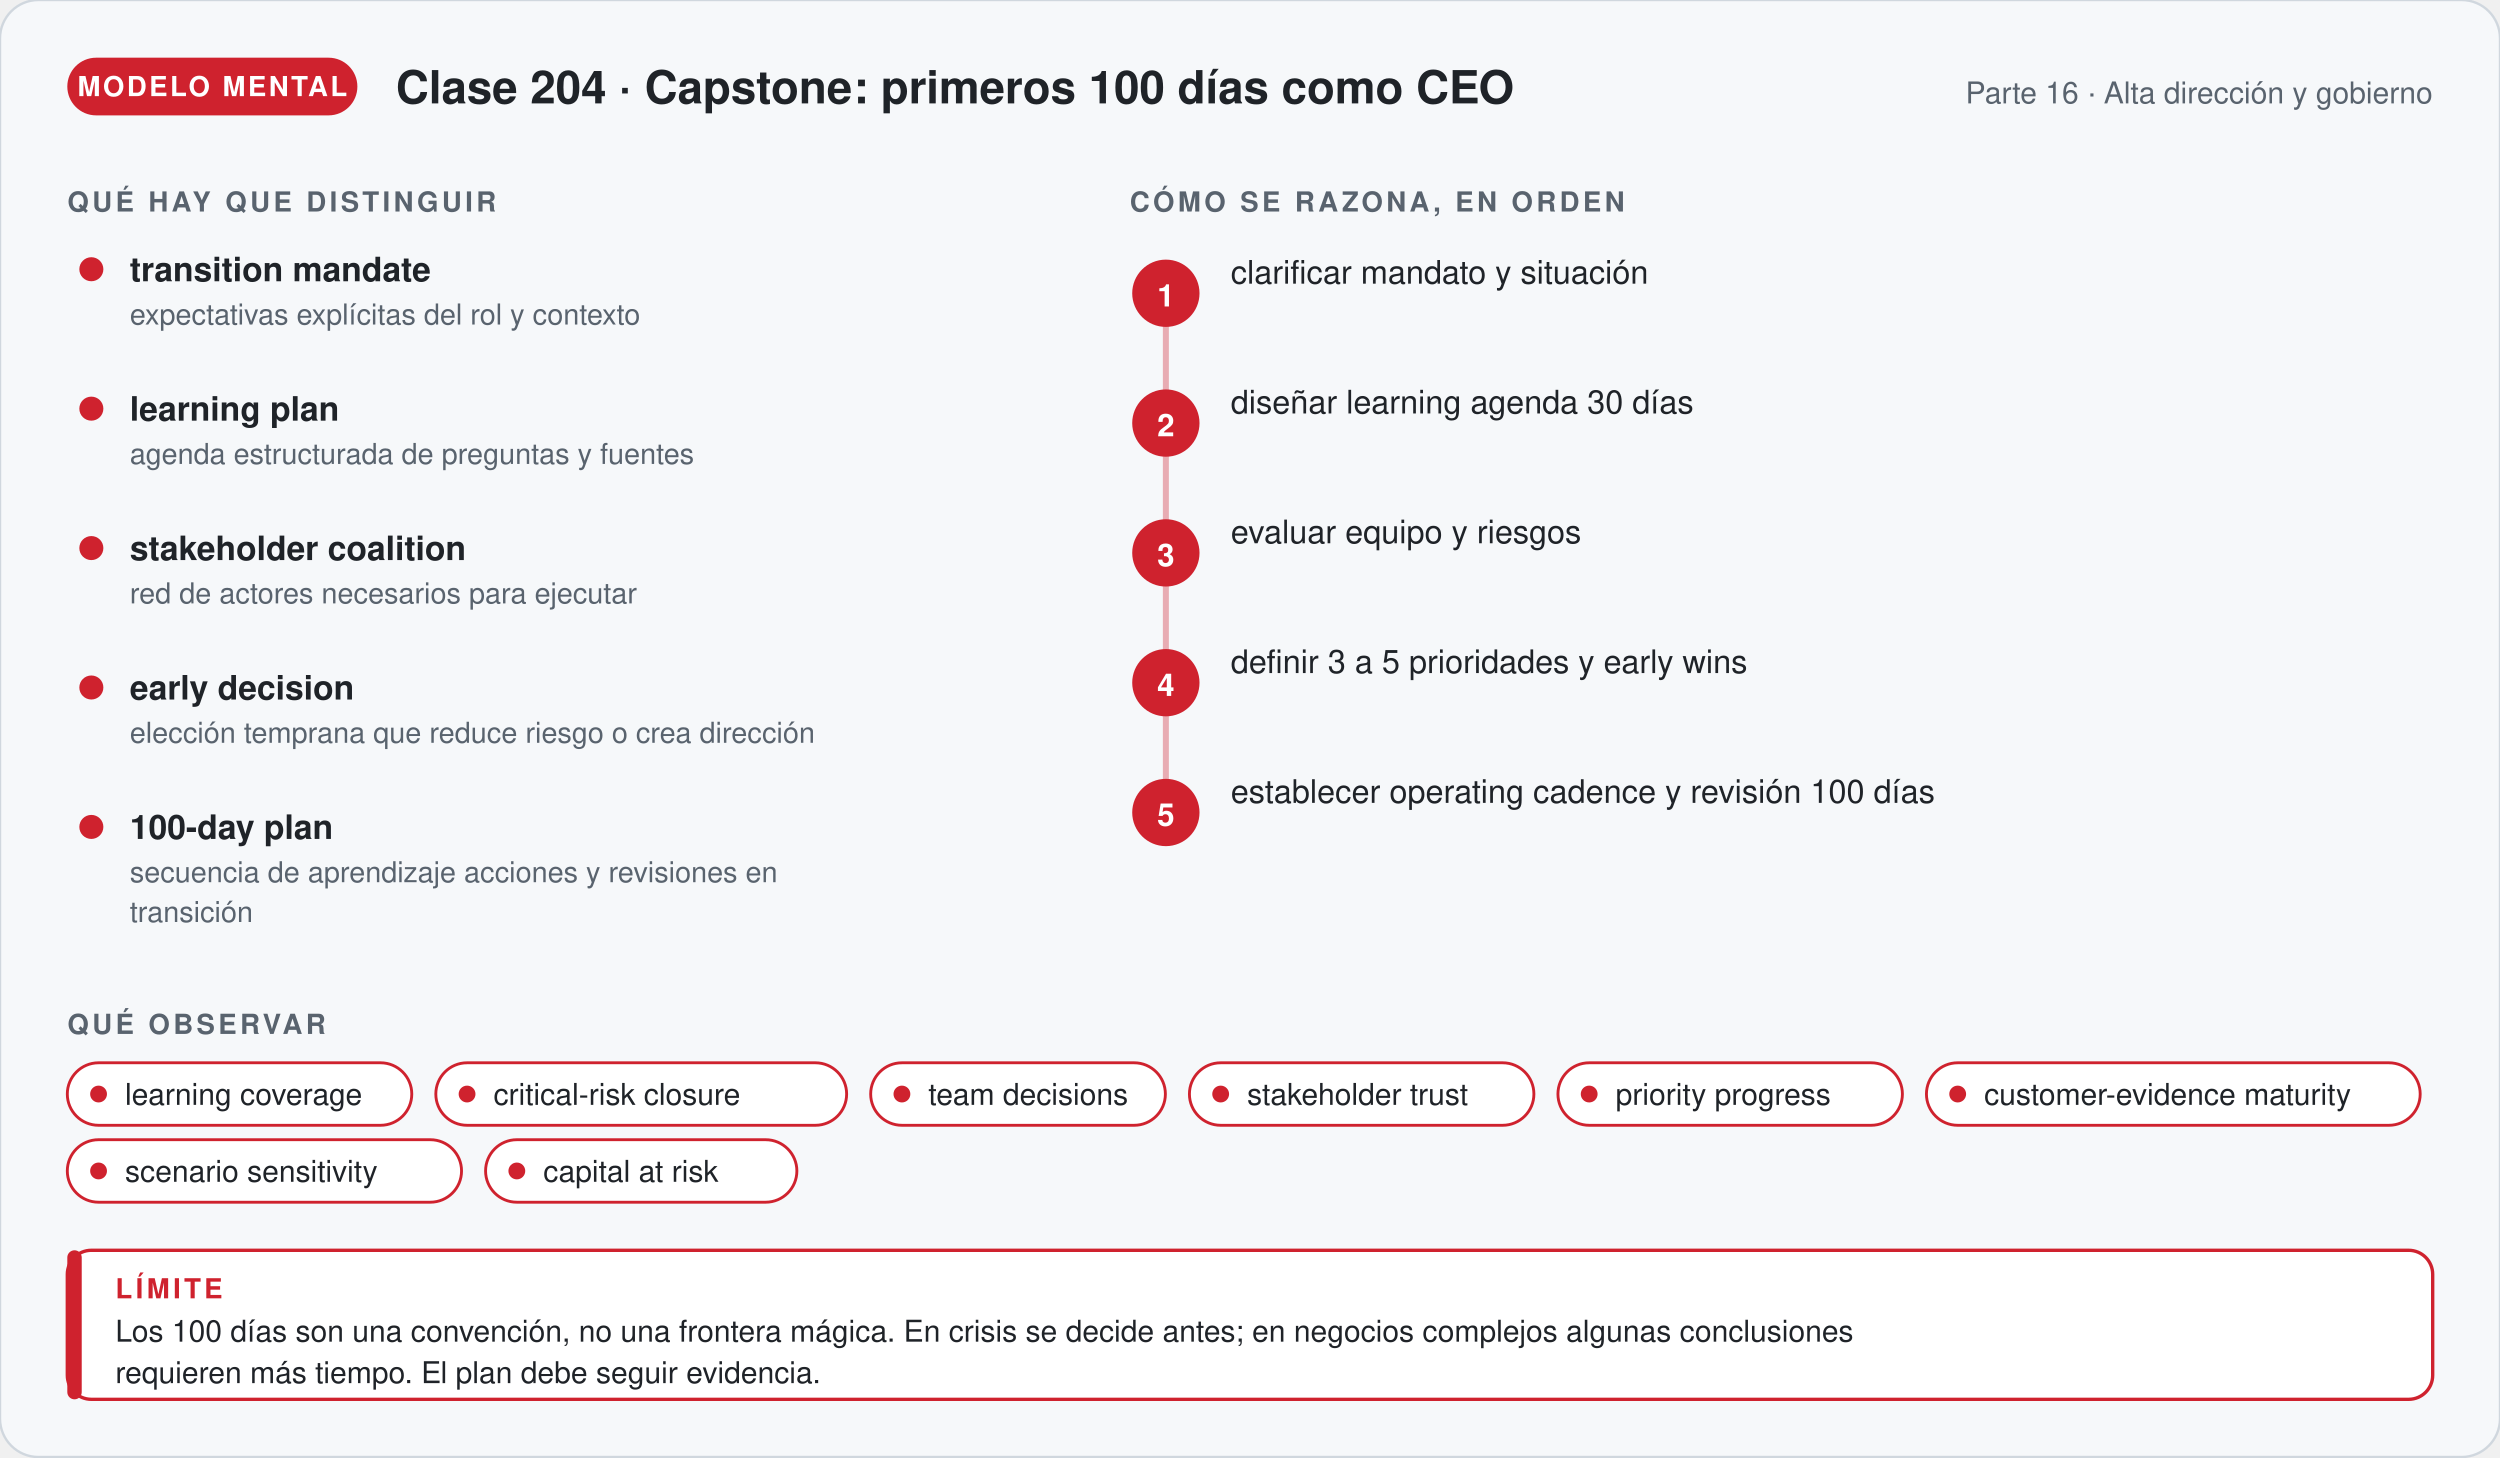
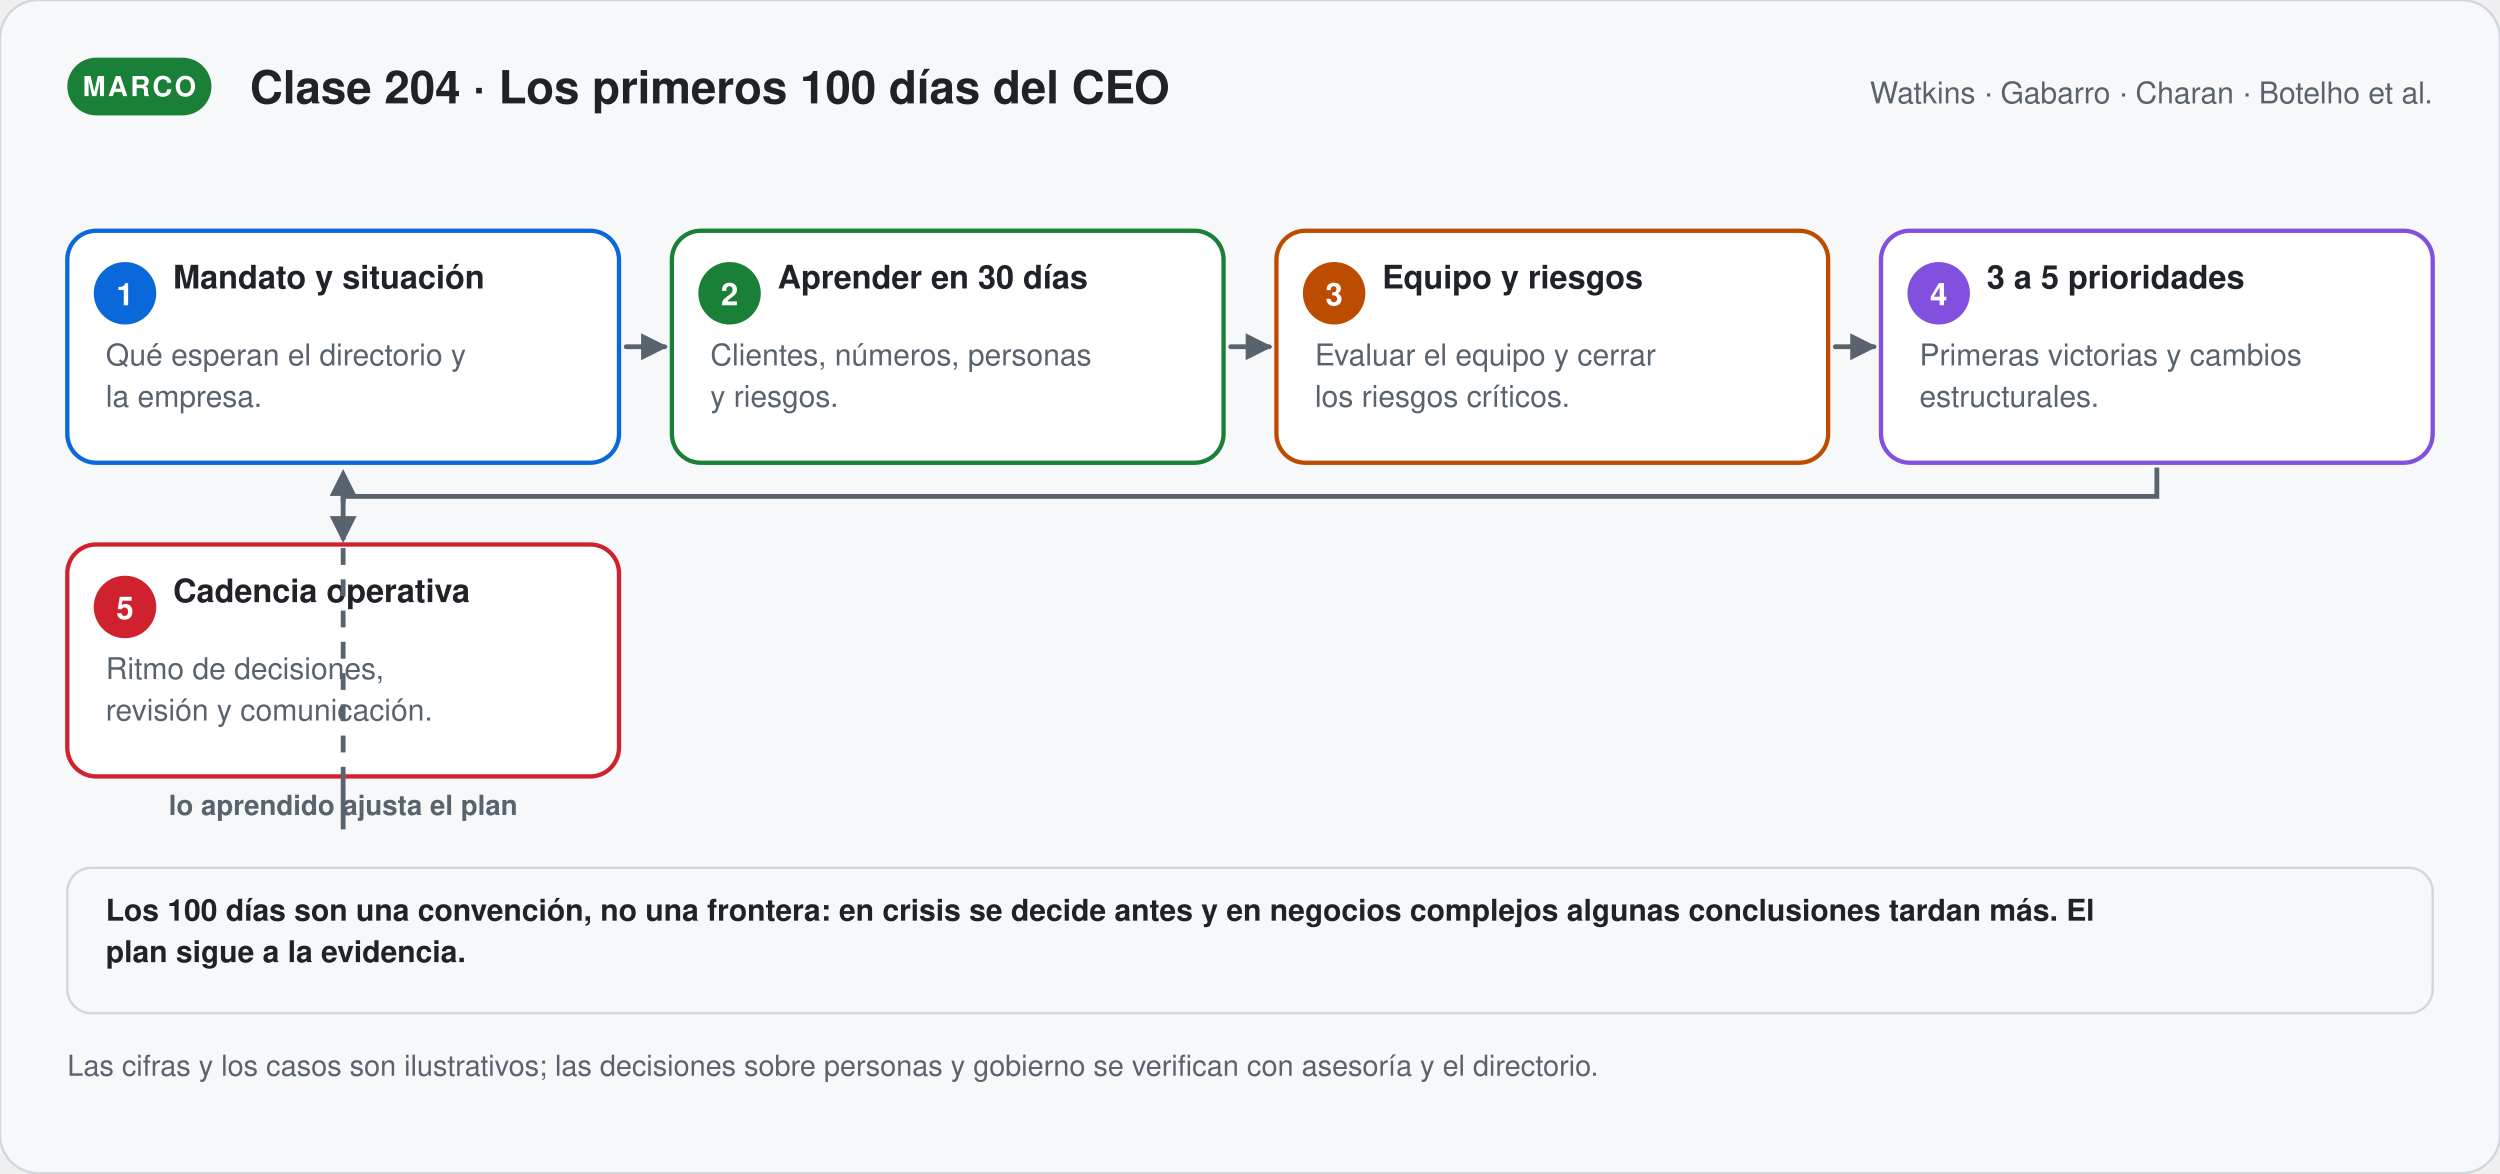
- <svg xmlns="http://www.w3.org/2000/svg" viewBox="0 0 1040 606.12" width="1040" role="img" aria-labelledby="t-g204 d-g204" font-family="'Segoe UI', 'Helvetica Neue', Helvetica, Arial, sans-serif">
+ <svg xmlns="http://www.w3.org/2000/svg" viewBox="0 0 1040 488.06" width="1040" role="img" aria-labelledby="t-s204 d-s204" font-family="'Segoe UI', 'Helvetica Neue', Helvetica, Arial, sans-serif">
  <defs>
-     <marker id="p-g204" viewBox="0 0 10 10" refX="8" refY="5" markerWidth="7" markerHeight="7" orient="auto">
+     <marker id="p-s204" viewBox="0 0 10 10" refX="8" refY="5" markerWidth="7" markerHeight="7" orient="auto">
      <path d="M1,1 L9,5 L1,9 Z" fill="#59636e" />
    </marker>
  </defs>
-   <rect width="1040" height="606.12" rx="16" fill="#f6f8fa" stroke="#d0d7de" />
-   <rect x="28" y="24" width="120.67" height="24" rx="12" fill="#cf222e" />
-   <text x="88.335" y="40" font-size="11.5" font-weight="700" fill="#ffffff" text-anchor="middle" letter-spacing="1">MODELO MENTAL</text>
-   <text x="164.67" y="43" font-size="19" font-weight="700" fill="#1f2328" text-anchor="start">Clase 204 · Capstone: primeros 100 días como CEO</text>
-   <text x="1012" y="43" font-size="12.5" font-weight="400" fill="#59636e" text-anchor="end">Parte 16 · Alta dirección y gobierno</text>
-   <text x="28" y="88" font-size="11.5" font-weight="700" fill="#59636e" text-anchor="start" letter-spacing="1.4">QUÉ HAY QUE DISTINGUIR</text>
-   <circle cx="38" cy="112" r="5" fill="#cf222e" />
-   <text x="54" y="117" font-size="14" font-weight="700" fill="#1f2328" text-anchor="start">transition mandate</text>
-   <text x="54" y="135" font-size="12" font-weight="400" fill="#59636e" text-anchor="start">expectativas explícitas del rol y contexto</text>
-   <circle cx="38" cy="170" r="5" fill="#cf222e" />
-   <text x="54" y="175" font-size="14" font-weight="700" fill="#1f2328" text-anchor="start">learning plan</text>
-   <text x="54" y="193" font-size="12" font-weight="400" fill="#59636e" text-anchor="start">agenda estructurada de preguntas y fuentes</text>
-   <circle cx="38" cy="228" r="5" fill="#cf222e" />
-   <text x="54" y="233" font-size="14" font-weight="700" fill="#1f2328" text-anchor="start">stakeholder coalition</text>
-   <text x="54" y="251" font-size="12" font-weight="400" fill="#59636e" text-anchor="start">red de actores necesarios para ejecutar</text>
-   <circle cx="38" cy="286" r="5" fill="#cf222e" />
-   <text x="54" y="291" font-size="14" font-weight="700" fill="#1f2328" text-anchor="start">early decision</text>
-   <text x="54" y="309" font-size="12" font-weight="400" fill="#59636e" text-anchor="start">elección temprana que reduce riesgo o crea dirección</text>
-   <circle cx="38" cy="344" r="5" fill="#cf222e" />
-   <text x="54" y="349" font-size="14" font-weight="700" fill="#1f2328" text-anchor="start">100-day plan</text>
-   <text x="54" y="367" font-size="12" font-weight="400" fill="#59636e" text-anchor="start">secuencia de aprendizaje acciones y revisiones en</text>
-   <text x="54" y="383.56" font-size="12" font-weight="400" fill="#59636e" text-anchor="start">transición</text>
-   <text x="470" y="88" font-size="11.5" font-weight="700" fill="#59636e" text-anchor="start" letter-spacing="1.4">CÓMO SE RAZONA, EN ORDEN</text>
-   <path d="M485,122 V338" stroke="#cf222e" stroke-width="2.5" stroke-opacity="0.35" />
-   <circle cx="485" cy="122" r="14" fill="#cf222e" />
-   <text x="485" y="127.5" font-size="13" font-weight="700" fill="#ffffff" text-anchor="middle">1</text>
-   <text x="512" y="118" font-size="13.5" font-weight="500" fill="#1f2328" text-anchor="start">clarificar mandato y situación</text>
-   <circle cx="485" cy="176" r="14" fill="#cf222e" />
-   <text x="485" y="181.5" font-size="13" font-weight="700" fill="#ffffff" text-anchor="middle">2</text>
-   <text x="512" y="172" font-size="13.5" font-weight="500" fill="#1f2328" text-anchor="start">diseñar learning agenda 30 días</text>
-   <circle cx="485" cy="230" r="14" fill="#cf222e" />
-   <text x="485" y="235.5" font-size="13" font-weight="700" fill="#ffffff" text-anchor="middle">3</text>
-   <text x="512" y="226" font-size="13.5" font-weight="500" fill="#1f2328" text-anchor="start">evaluar equipo y riesgos</text>
-   <circle cx="485" cy="284" r="14" fill="#cf222e" />
-   <text x="485" y="289.5" font-size="13" font-weight="700" fill="#ffffff" text-anchor="middle">4</text>
-   <text x="512" y="280" font-size="13.5" font-weight="500" fill="#1f2328" text-anchor="start">definir 3 a 5 prioridades y early wins</text>
-   <circle cx="485" cy="338" r="14" fill="#cf222e" />
-   <text x="485" y="343.5" font-size="13" font-weight="700" fill="#ffffff" text-anchor="middle">5</text>
-   <text x="512" y="334" font-size="13.5" font-weight="500" fill="#1f2328" text-anchor="start">establecer operating cadence y revisión 100 días</text>
-   <text x="28" y="430.12" font-size="11.5" font-weight="700" fill="#59636e" text-anchor="start" letter-spacing="1.4">QUÉ OBSERVAR</text>
-   <rect x="28" y="442.12" width="143.3" height="26" rx="13" fill="#ffffff" stroke="#cf222e" stroke-width="1.2" />
-   <circle cx="41" cy="455.12" r="3.5" fill="#cf222e" />
-   <text x="52" y="459.62" font-size="12.5" font-weight="400" fill="#1f2328" text-anchor="start">learning coverage</text>
-   <rect x="181.3" y="442.12" width="170.9" height="26" rx="13" fill="#ffffff" stroke="#cf222e" stroke-width="1.2" />
-   <circle cx="194.3" cy="455.12" r="3.5" fill="#cf222e" />
-   <text x="205.3" y="459.62" font-size="12.5" font-weight="400" fill="#1f2328" text-anchor="start">critical-risk closure</text>
-   <rect x="362.2" y="442.12" width="122.6" height="26" rx="13" fill="#ffffff" stroke="#cf222e" stroke-width="1.2" />
-   <circle cx="375.2" cy="455.12" r="3.5" fill="#cf222e" />
-   <text x="386.2" y="459.62" font-size="12.5" font-weight="400" fill="#1f2328" text-anchor="start">team decisions</text>
-   <rect x="494.8" y="442.12" width="143.3" height="26" rx="13" fill="#ffffff" stroke="#cf222e" stroke-width="1.2" />
-   <circle cx="507.8" cy="455.12" r="3.5" fill="#cf222e" />
-   <text x="518.8" y="459.62" font-size="12.5" font-weight="400" fill="#1f2328" text-anchor="start">stakeholder trust</text>
-   <rect x="648.1" y="442.12" width="143.3" height="26" rx="13" fill="#ffffff" stroke="#cf222e" stroke-width="1.2" />
-   <circle cx="661.1" cy="455.12" r="3.5" fill="#cf222e" />
-   <text x="672.1" y="459.62" font-size="12.5" font-weight="400" fill="#1f2328" text-anchor="start">priority progress</text>
-   <rect x="801.4" y="442.12" width="205.4" height="26" rx="13" fill="#ffffff" stroke="#cf222e" stroke-width="1.2" />
-   <circle cx="814.4" cy="455.12" r="3.5" fill="#cf222e" />
-   <text x="825.4" y="459.62" font-size="12.5" font-weight="400" fill="#1f2328" text-anchor="start">customer-evidence maturity</text>
-   <rect x="28" y="474.12" width="164" height="26" rx="13" fill="#ffffff" stroke="#cf222e" stroke-width="1.2" />
-   <circle cx="41" cy="487.12" r="3.5" fill="#cf222e" />
-   <text x="52" y="491.62" font-size="12.5" font-weight="400" fill="#1f2328" text-anchor="start">scenario sensitivity</text>
-   <rect x="202" y="474.12" width="129.5" height="26" rx="13" fill="#ffffff" stroke="#cf222e" stroke-width="1.2" />
-   <circle cx="215" cy="487.12" r="3.5" fill="#cf222e" />
-   <text x="226" y="491.62" font-size="12.5" font-weight="400" fill="#1f2328" text-anchor="start">capital at risk</text>
-   <rect x="28" y="520.12" width="984" height="62" rx="10" fill="#ffffff" stroke="#cf222e" stroke-width="1.4" />
-   <rect x="28" y="520.12" width="6" height="62" rx="3" fill="#cf222e" />
-   <text x="48" y="540.12" font-size="11.5" font-weight="700" fill="#cf222e" text-anchor="start" letter-spacing="1.4">LÍMITE</text>
-   <text x="48" y="558.12" font-size="12.5" font-weight="400" fill="#1f2328" text-anchor="start">Los 100 días son una convención, no una frontera mágica. En crisis se decide antes; en negocios complejos algunas conclusiones</text>
-   <text x="48" y="575.37" font-size="12.5" font-weight="400" fill="#1f2328" text-anchor="start">requieren más tiempo. El plan debe seguir evidencia.</text>
+   <rect width="1040" height="488.06" rx="16" fill="#f6f8fa" stroke="#d0d7de" />
+   <rect x="28" y="24" width="59.95" height="24" rx="12" fill="#1a7f37" />
+   <text x="57.975" y="40" font-size="11.5" font-weight="700" fill="#ffffff" text-anchor="middle" letter-spacing="1">MARCO</text>
+   <text x="103.95" y="43" font-size="19" font-weight="700" fill="#1f2328" text-anchor="start">Clase 204 · Los primeros 100 días del CEO</text>
+   <text x="1012" y="43" font-size="12.5" font-weight="400" fill="#59636e" text-anchor="end">Watkins · Gabarro · Charan · Botelho et al.</text>
+   <rect x="28" y="96" width="229.5" height="96.5" rx="12" fill="#ffffff" stroke="#0969da" stroke-width="1.8" />
+   <circle cx="52.0" cy="122.0" r="13" fill="#0969da" />
+   <text x="52" y="127" font-size="13" font-weight="700" fill="#ffffff" text-anchor="middle">1</text>
+   <text x="72" y="120" font-size="13.5" font-weight="700" fill="#1f2328" text-anchor="start">Mandato y situación</text>
+   <text x="44" y="152" font-size="12.5" font-weight="400" fill="#59636e" text-anchor="start">Qué esperan el directorio y</text>
+   <text x="44" y="169.25" font-size="12.5" font-weight="400" fill="#59636e" text-anchor="start">la empresa.</text>
+   <path d="M260.5,144.25 L276.5,144.25" stroke="#59636e" stroke-width="2" fill="none" stroke-linecap="round" marker-end="url(#p-s204)" />
+   <rect x="279.5" y="96" width="229.5" height="96.5" rx="12" fill="#ffffff" stroke="#1a7f37" stroke-width="1.8" />
+   <circle cx="303.5" cy="122.0" r="13" fill="#1a7f37" />
+   <text x="303.5" y="127" font-size="13" font-weight="700" fill="#ffffff" text-anchor="middle">2</text>
+   <text x="323.5" y="120" font-size="13.5" font-weight="700" fill="#1f2328" text-anchor="start">Aprender en 30 días</text>
+   <text x="295.5" y="152" font-size="12.5" font-weight="400" fill="#59636e" text-anchor="start">Clientes, números, personas</text>
+   <text x="295.5" y="169.25" font-size="12.5" font-weight="400" fill="#59636e" text-anchor="start">y riesgos.</text>
+   <path d="M512,144.25 L528,144.25" stroke="#59636e" stroke-width="2" fill="none" stroke-linecap="round" marker-end="url(#p-s204)" />
+   <rect x="531" y="96" width="229.5" height="96.5" rx="12" fill="#ffffff" stroke="#bc4c00" stroke-width="1.8" />
+   <circle cx="555.0" cy="122.0" r="13" fill="#bc4c00" />
+   <text x="555" y="127" font-size="13" font-weight="700" fill="#ffffff" text-anchor="middle">3</text>
+   <text x="575" y="120" font-size="13.5" font-weight="700" fill="#1f2328" text-anchor="start">Equipo y riesgos</text>
+   <text x="547" y="152" font-size="12.5" font-weight="400" fill="#59636e" text-anchor="start">Evaluar el equipo y cerrar</text>
+   <text x="547" y="169.25" font-size="12.5" font-weight="400" fill="#59636e" text-anchor="start">los riesgos críticos.</text>
+   <path d="M763.5,144.25 L779.5,144.25" stroke="#59636e" stroke-width="2" fill="none" stroke-linecap="round" marker-end="url(#p-s204)" />
+   <rect x="782.5" y="96" width="229.5" height="96.5" rx="12" fill="#ffffff" stroke="#8250df" stroke-width="1.8" />
+   <circle cx="806.5" cy="122.0" r="13" fill="#8250df" />
+   <text x="806.5" y="127" font-size="13" font-weight="700" fill="#ffffff" text-anchor="middle">4</text>
+   <text x="826.5" y="120" font-size="13.5" font-weight="700" fill="#1f2328" text-anchor="start">3 a 5 prioridades</text>
+   <text x="798.5" y="152" font-size="12.5" font-weight="400" fill="#59636e" text-anchor="start">Primeras victorias y cambios</text>
+   <text x="798.5" y="169.25" font-size="12.5" font-weight="400" fill="#59636e" text-anchor="start">estructurales.</text>
+   <path d="M897.25,194.5 V206.5 H142.75 V224.5" stroke="#59636e" stroke-width="2" fill="none" marker-end="url(#p-s204)" />
+   <rect x="28" y="226.5" width="229.5" height="96.5" rx="12" fill="#ffffff" stroke="#cf222e" stroke-width="1.8" />
+   <circle cx="52.0" cy="252.5" r="13" fill="#cf222e" />
+   <text x="52" y="257.5" font-size="13" font-weight="700" fill="#ffffff" text-anchor="middle">5</text>
+   <text x="72" y="250.5" font-size="13.5" font-weight="700" fill="#1f2328" text-anchor="start">Cadencia operativa</text>
+   <text x="44" y="282.5" font-size="12.5" font-weight="400" fill="#59636e" text-anchor="start">Ritmo de decisiones,</text>
+   <text x="44" y="299.75" font-size="12.5" font-weight="400" fill="#59636e" text-anchor="start">revisión y comunicación.</text>
+   <path d="M142.75,325.0 V345.0 H142.75 V196.5" stroke="#59636e" stroke-width="2" fill="none" stroke-dasharray="7 6" marker-end="url(#p-s204)" />
+   <text x="142.75" y="339" font-size="11.5" font-weight="600" fill="#59636e" text-anchor="middle">lo aprendido ajusta el plan</text>
+   <rect x="28" y="361" width="984" height="60.5" rx="10" fill="#f6f8fa" stroke="#d0d7de" stroke-width="1" />
+   <text x="44" y="383" font-size="12.5" font-weight="600" fill="#1f2328" text-anchor="start">Los 100 días son una convención, no una frontera: en crisis se decide antes y en negocios complejos algunas conclusiones tardan más. El</text>
+   <text x="44" y="400.25" font-size="12.5" font-weight="600" fill="#1f2328" text-anchor="start">plan sigue a la evidencia.</text>
+   <text x="28" y="447.5" font-size="12" font-weight="400" fill="#59636e" text-anchor="start">Las cifras y los casos son ilustrativos; las decisiones sobre personas y gobierno se verifican con asesoría y el directorio.</text>
</svg>
